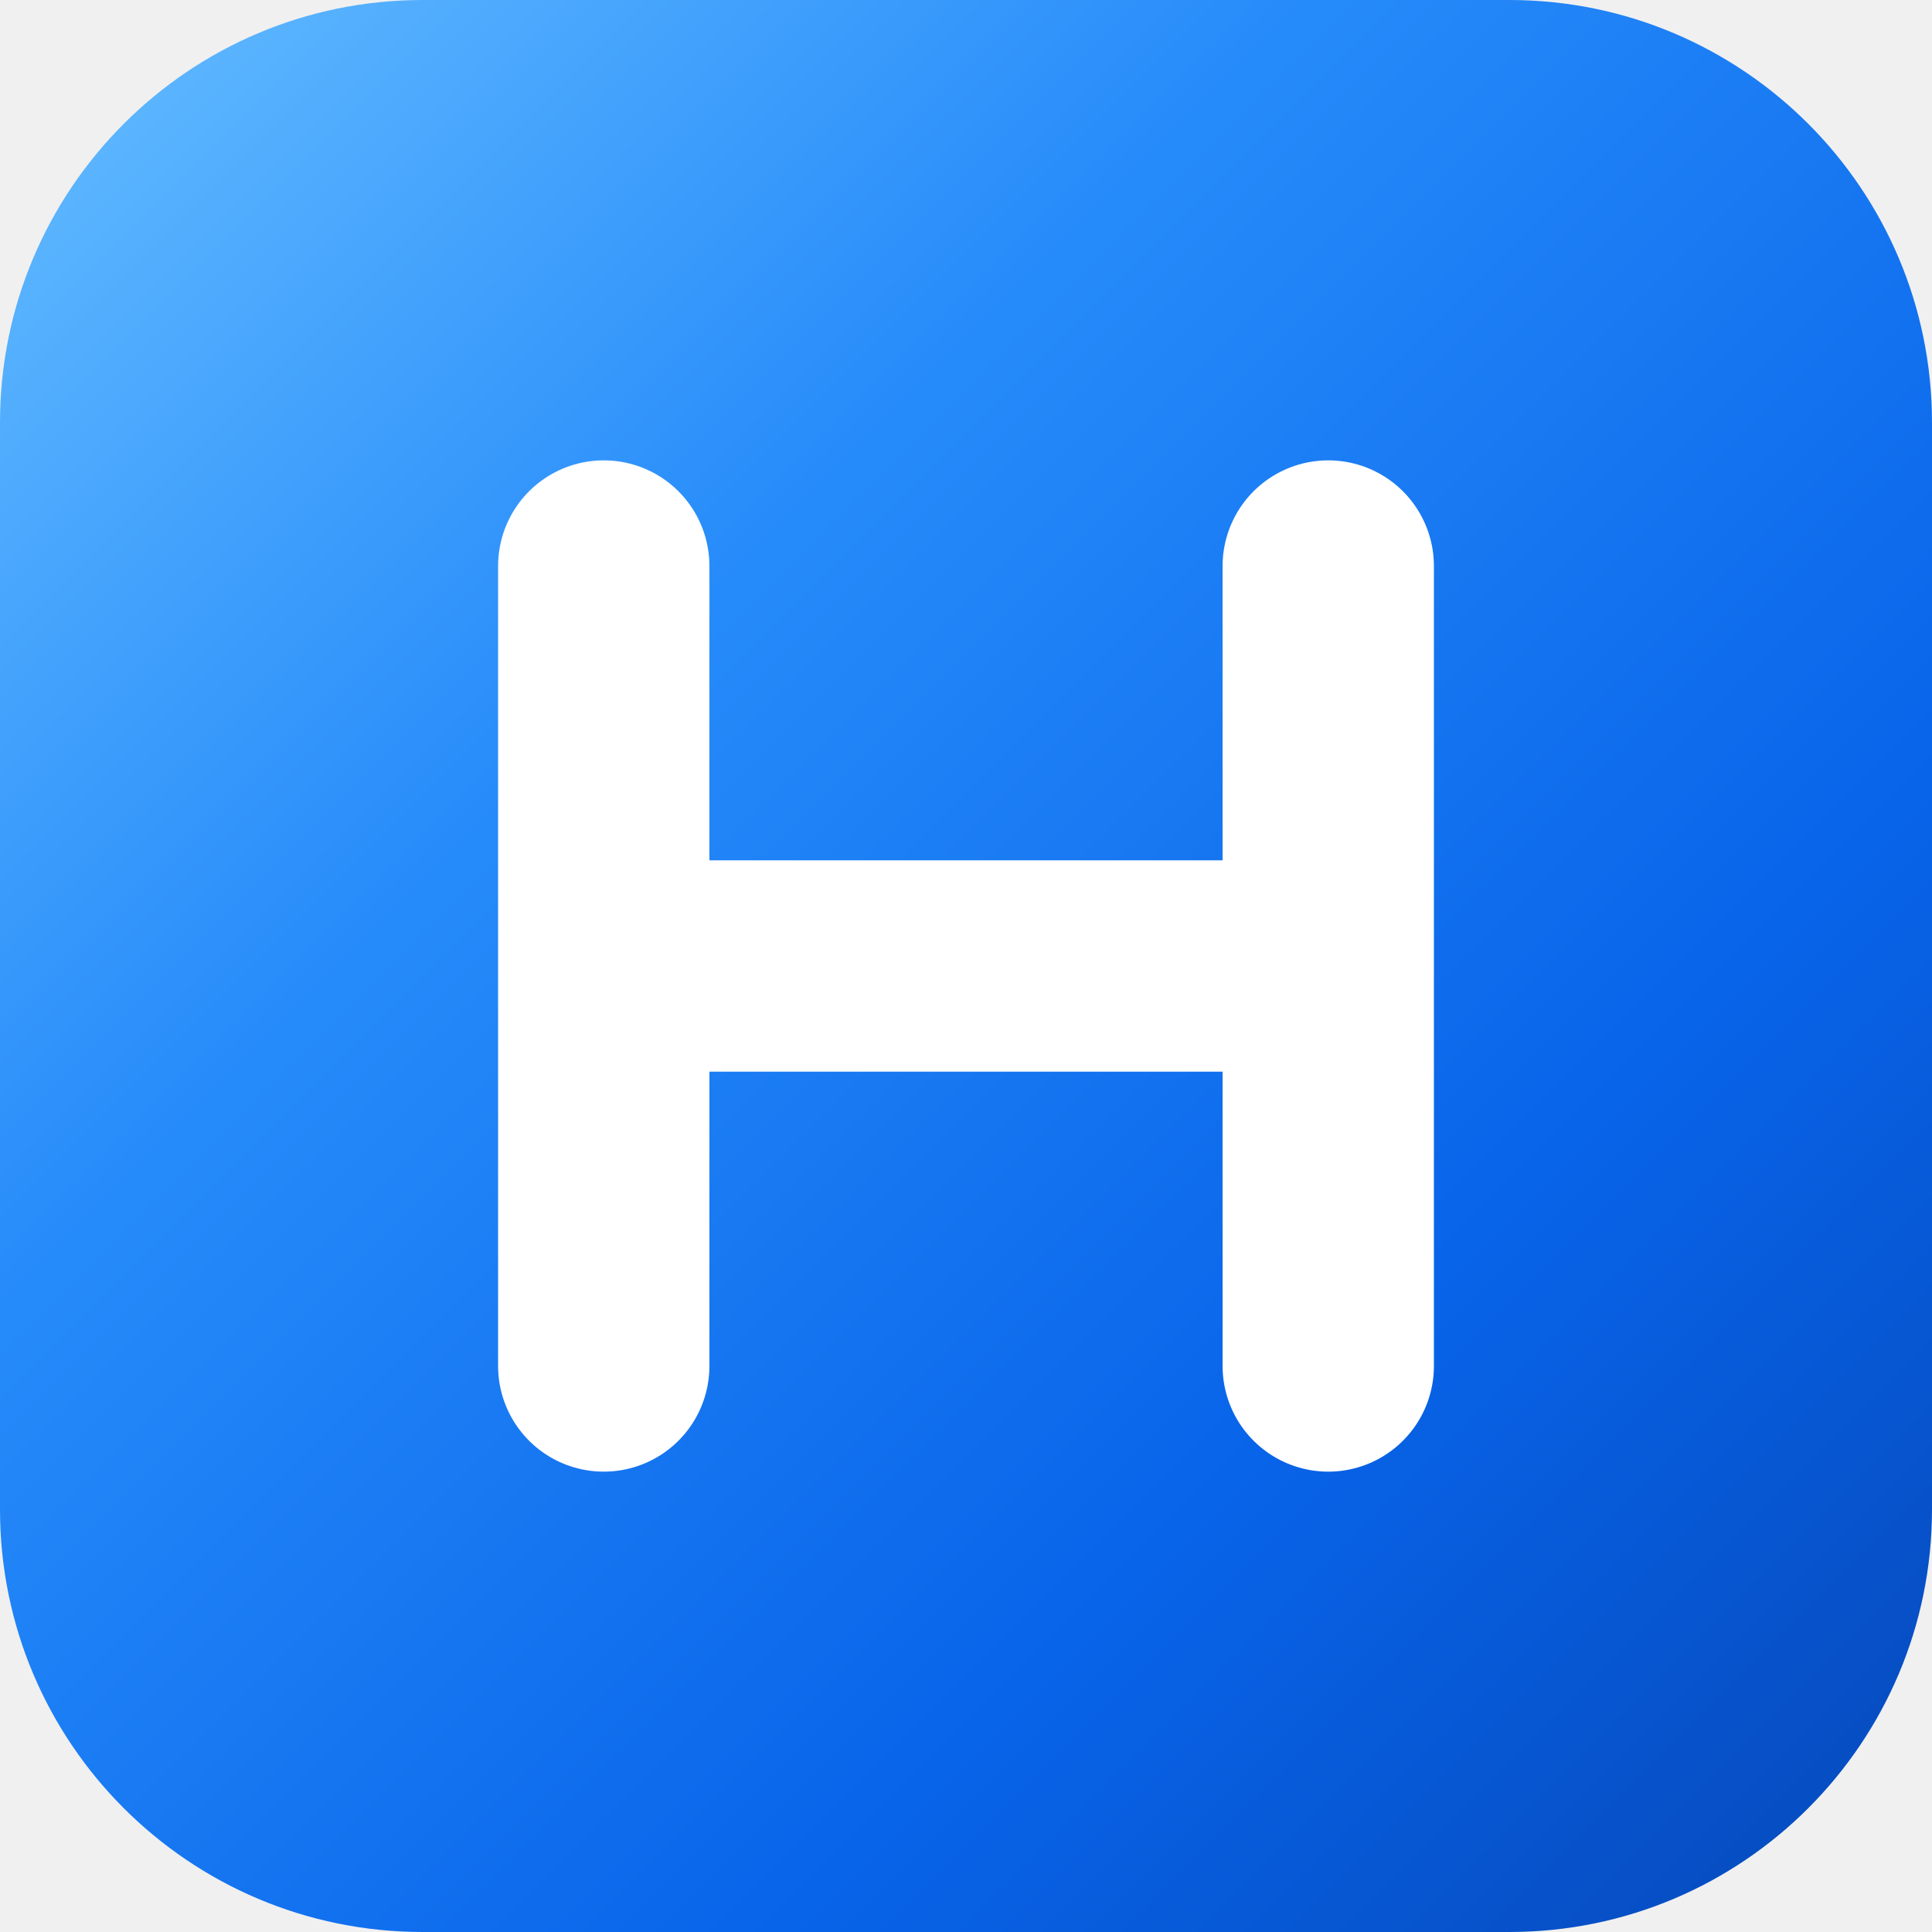
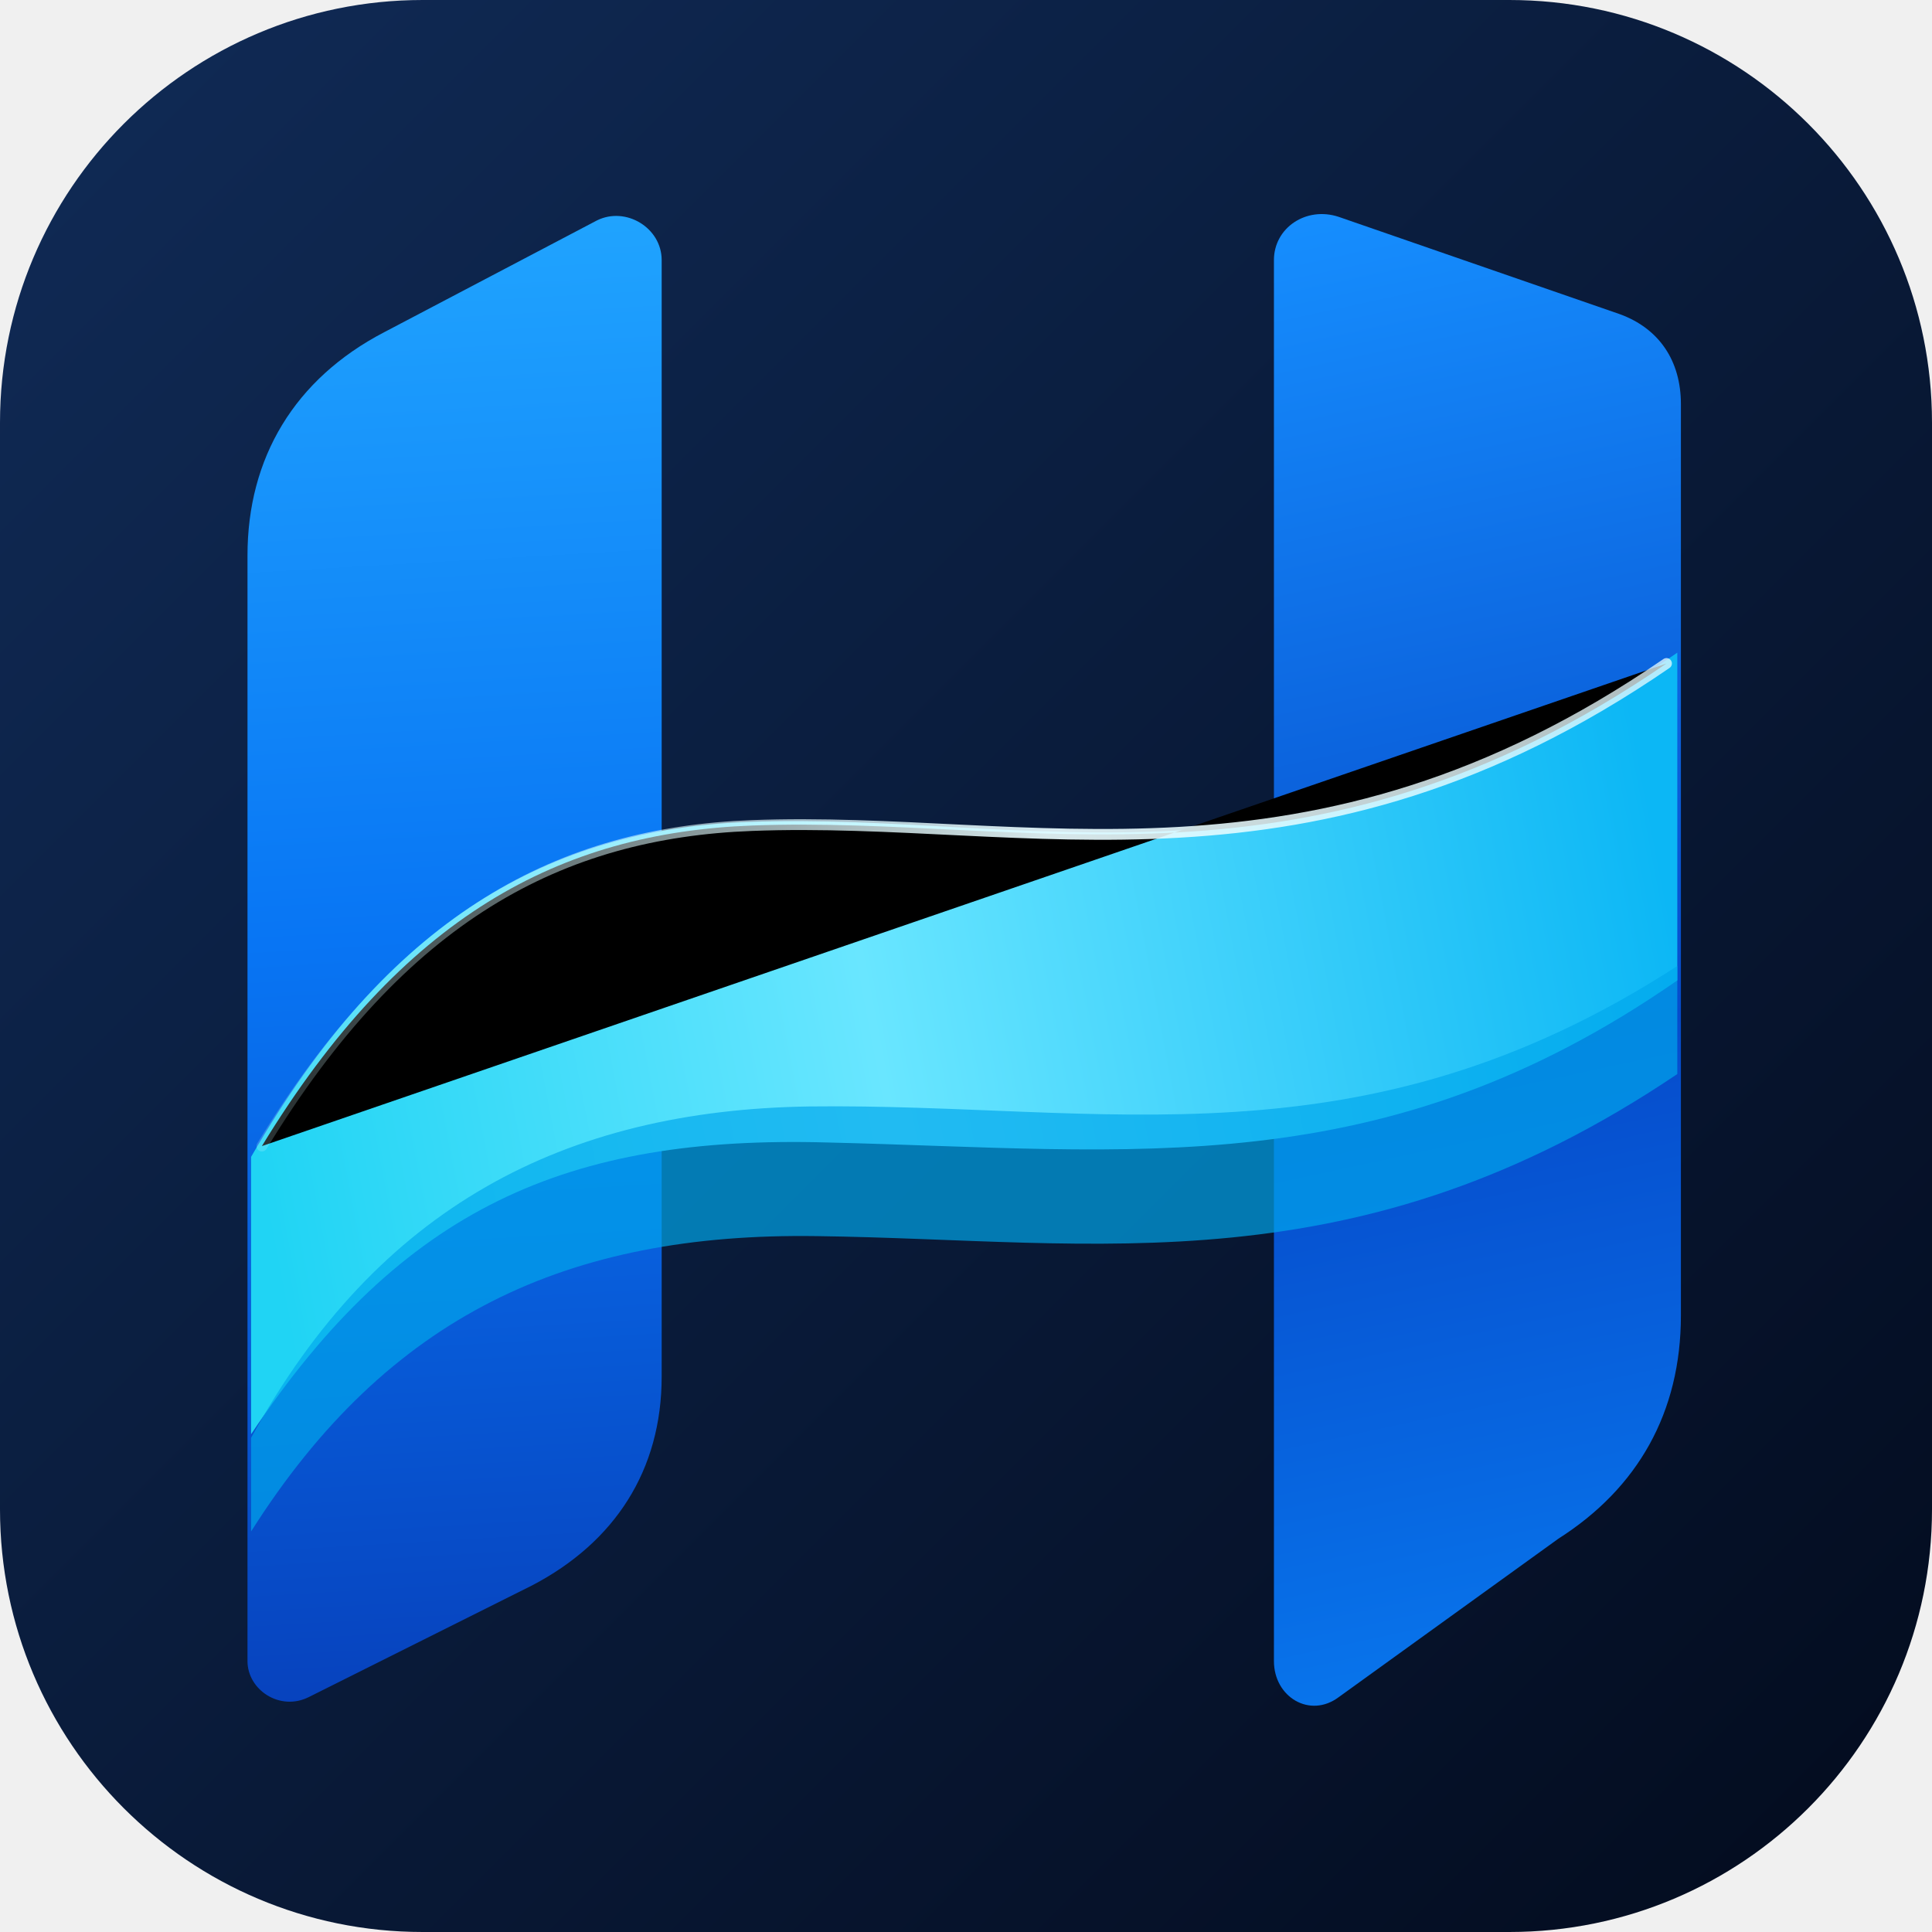
<svg xmlns="http://www.w3.org/2000/svg" viewBox="0 0 512 512">
  <defs>
-     <linearGradient id="blue" x1="0" y1="0" x2="1" y2="1">
-       <stop stop-color="#67BEFF" />
-       <stop offset=".34" stop-color="#268BFA" />
-       <stop offset=".7" stop-color="#0864E9" />
-       <stop offset="1" stop-color="#0647B8" />
+     <linearGradient id="appbg" x1="0" y1="0" x2="1" y2="1">
+       <stop stop-color="#102B57" />
+       <stop offset="1" stop-color="#030B1D" />
    </linearGradient>
  </defs>
-   <rect width="512" height="512" rx="112" fill="url(#blue)" />
-   <path d="M160 150v212M352 150v212M168 256h176" fill="none" stroke="#fff" stroke-width="56" stroke-linecap="round" />
+   <rect width="512" height="512" rx="112" fill="url(#appbg)" />
+   <svg x="36" y="0" width="440" height="512" viewBox="0 0 461 520">
+     <defs>
+       <linearGradient id="left" x1="88" y1="44" x2="113" y2="474" gradientUnits="userSpaceOnUse">
+         <stop stop-color="#21A6FF" />
+         <stop offset=".48" stop-color="#0875F4" />
+         <stop offset="1" stop-color="#073FBA" />
+       </linearGradient>
+       <linearGradient id="right" x1="327" y1="48" x2="418" y2="470" gradientUnits="userSpaceOnUse">
+         <stop stop-color="#168FFF" />
+         <stop offset=".56" stop-color="#064BCB" />
+         <stop offset="1" stop-color="#087AF0" />
+       </linearGradient>
+       <linearGradient id="ribbon" x1="36" y1="329" x2="428" y2="254" gradientUnits="userSpaceOnUse">
+         <stop stop-color="#20D4F4" />
+         <stop offset=".44" stop-color="#69E6FF" />
+         <stop offset="1" stop-color="#0CB7F5" />
+       </linearGradient>
+       <linearGradient id="sheen" x1="42" y1="300" x2="430" y2="224" gradientUnits="userSpaceOnUse">
+         <stop stop-color="#D3FAFF" stop-opacity=".2" />
+         <stop offset=".56" stop-color="#E9FCFF" stop-opacity=".92" />
+         <stop offset="1" stop-color="#E9FCFF" stop-opacity=".75" />
+       </linearGradient>
+     </defs>
+     <path d="M31 463V146c0-27 13-49 38-62l59-31c8-4 18 2 18 11v310c0 26-13 46-36 58l-62 31c-8 4-17-2-17-10Z" fill="url(#left)" />
+     <path d="M316 64c0-9 9-15 18-12l78 27c11 4 17 13 17 25v253c0 27-12 48-34 62l-61 44c-8 6-18 0-18-10V64Z" fill="url(#right)" />
+     <path d="M32 313c38-66 83-91 138-93 78-3 154 25 258-47v91c-82 57-151 47-236 45-72-2-118 18-160 81v-77Z" fill="url(#ribbon)" />
+     <path d="M35 310c39-64 83-87 136-89 77-3 155 23 254-45" stroke="url(#sheen)" stroke-width="3" stroke-linecap="round" />
+     <path d="M32 391c35-64 87-91 155-92 82-1 153 18 241-39v30c-89 60-161 46-239 45-69-1-119 22-157 82v-26Z" fill="#00A8ED" fill-opacity=".68" />
+   </svg>
</svg>
